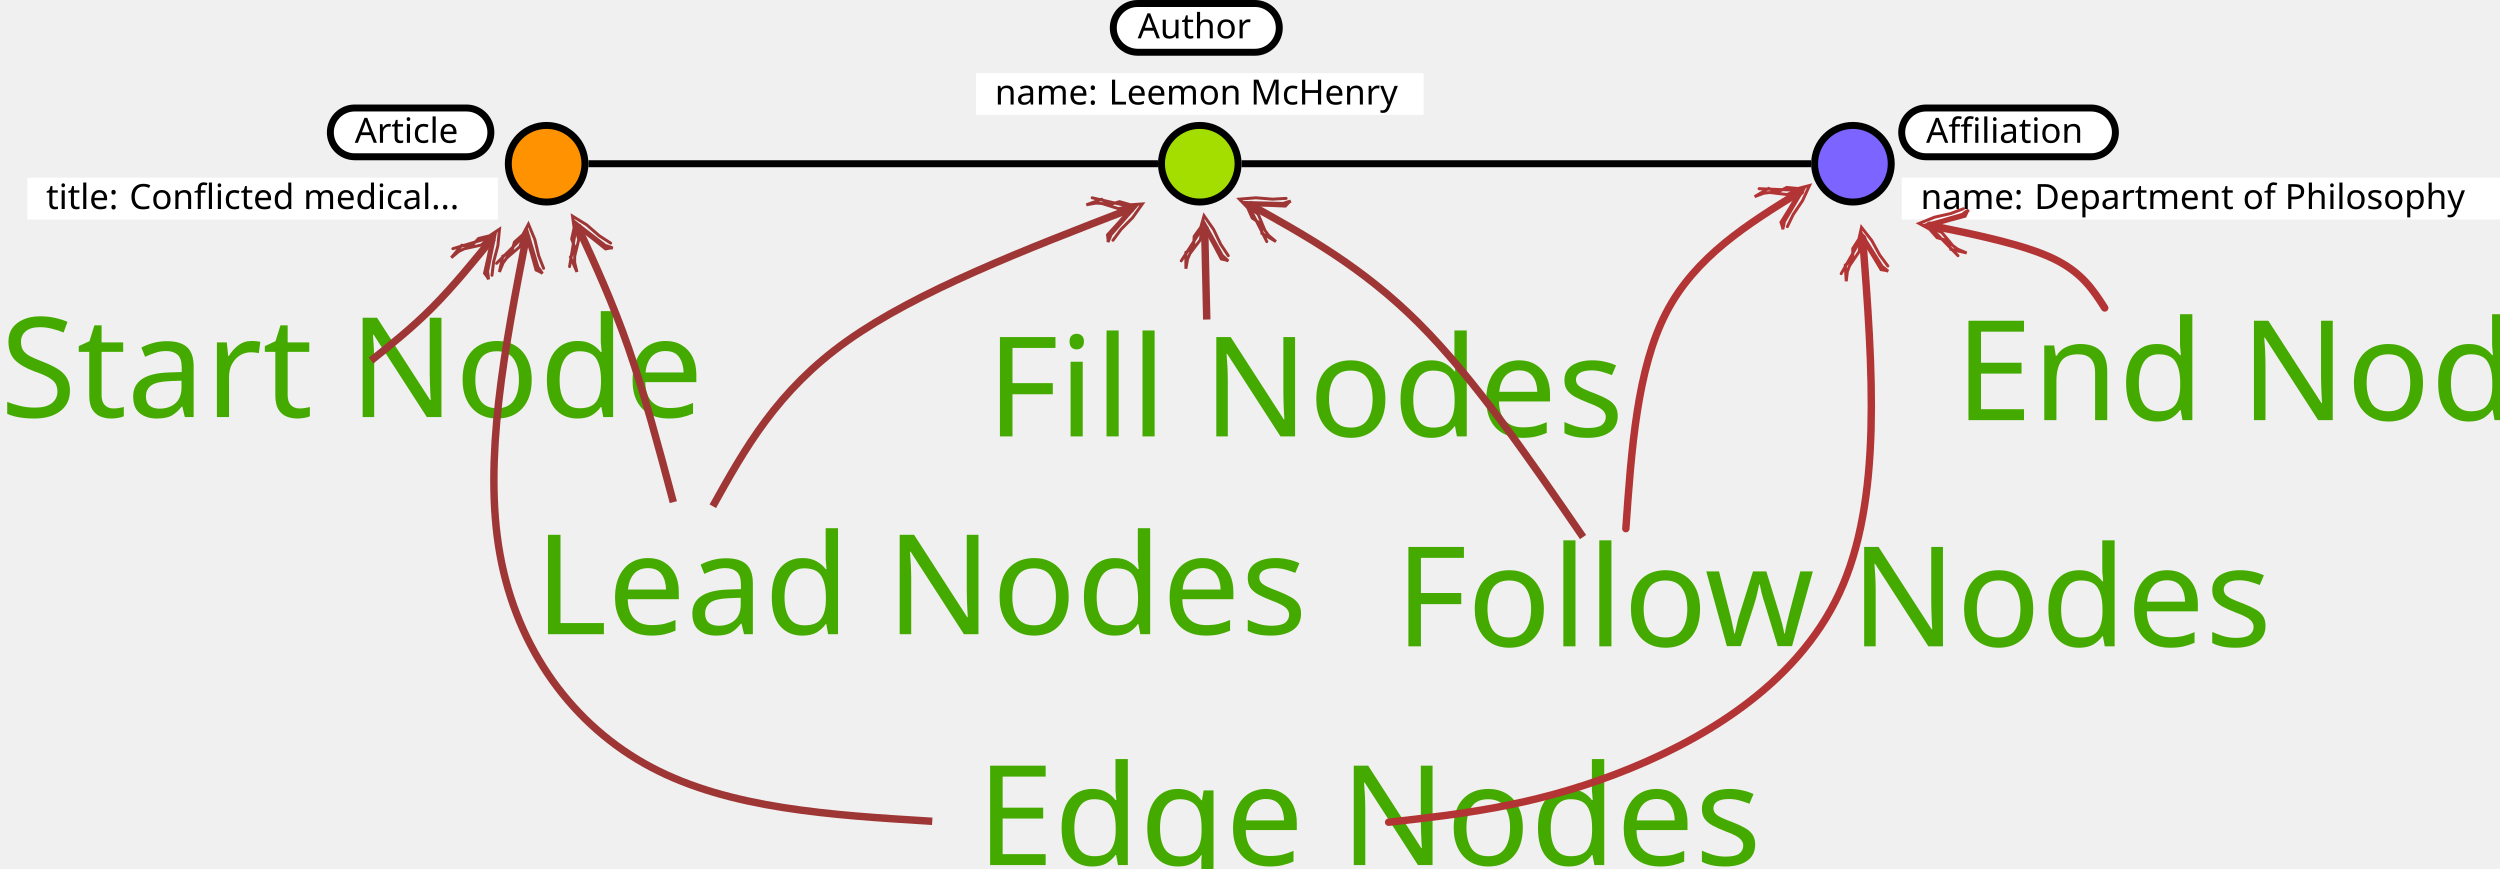
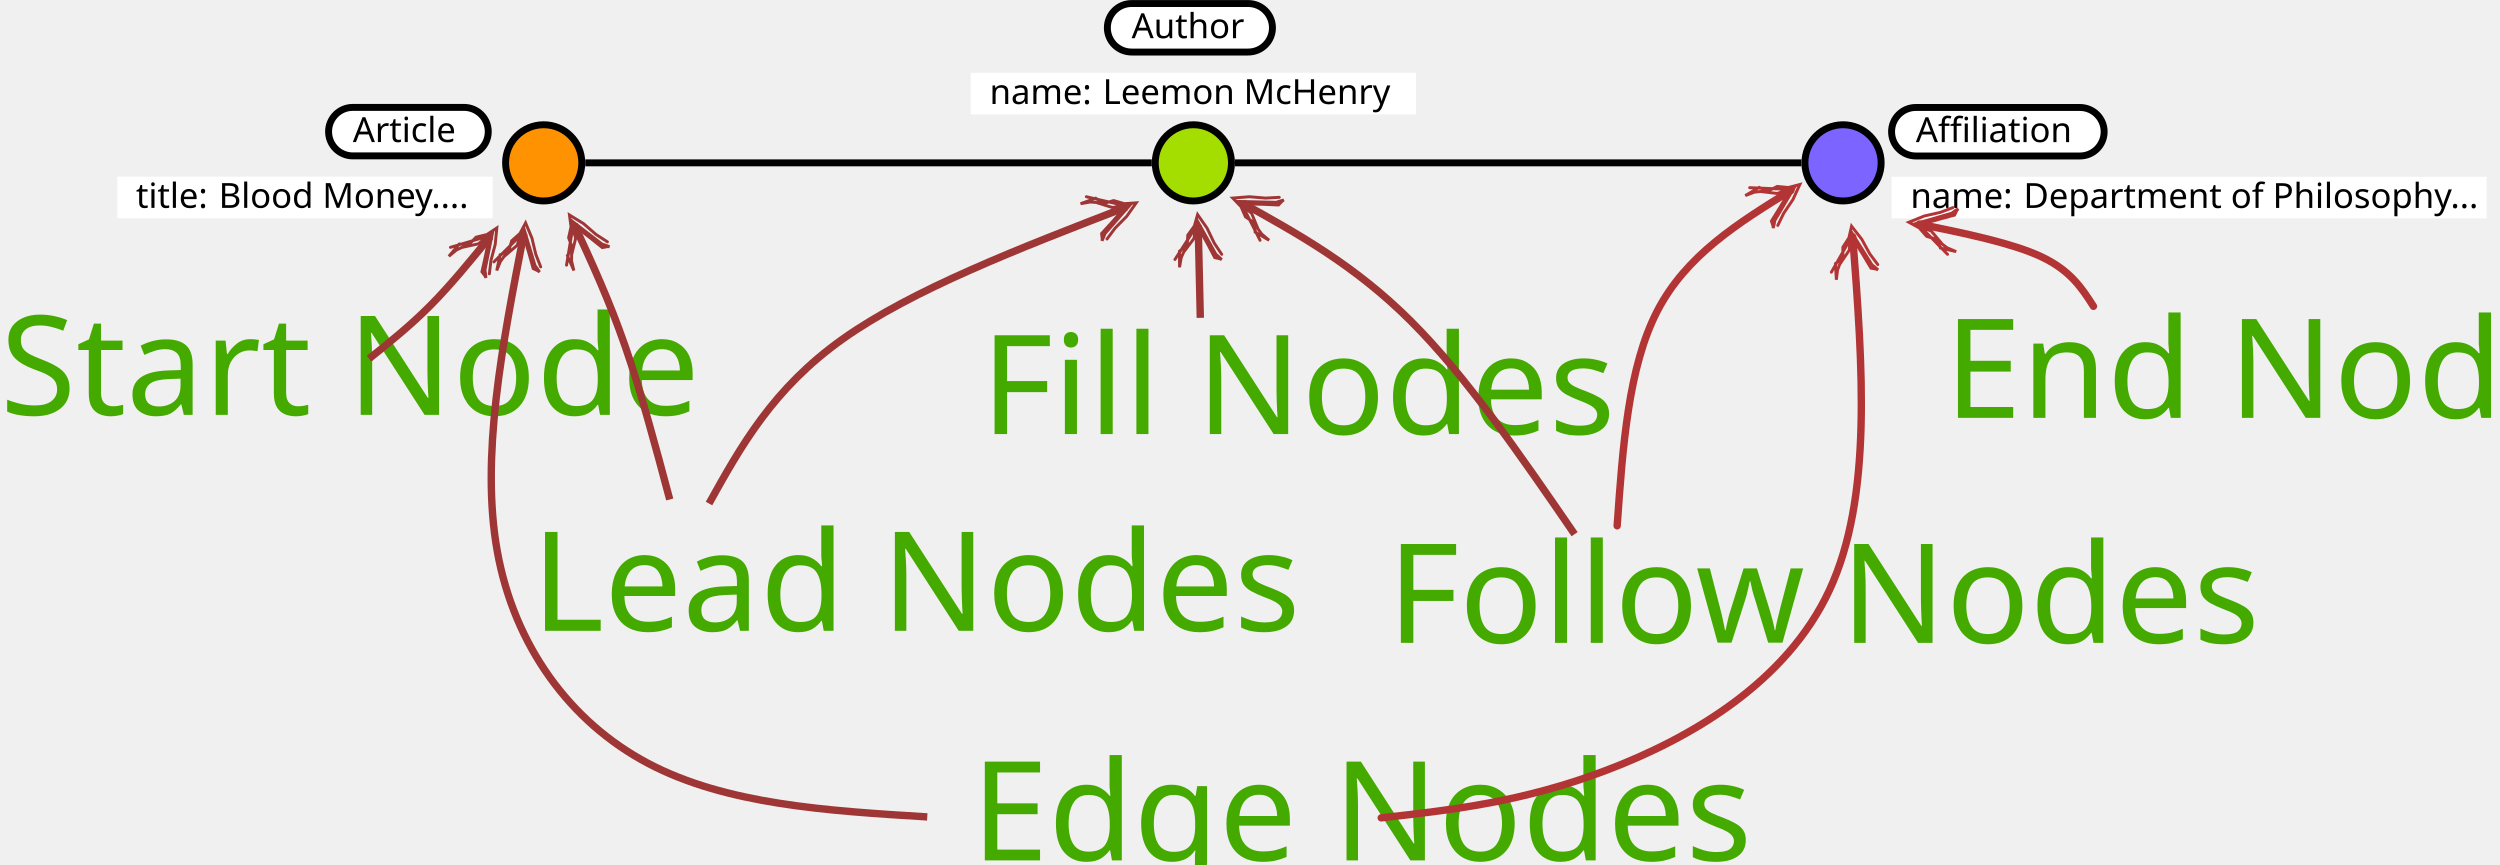
- <svg xmlns="http://www.w3.org/2000/svg" width="189.88mm" height="65.998mm" version="1.1" viewBox="0 0 189.88 65.998">
+ <svg xmlns="http://www.w3.org/2000/svg" width="190.9mm" height="65.996mm" version="1.1" viewBox="0 0 190.9 65.996">
  <defs>
    <marker id="marker2398" overflow="visible" markerHeight="6.736" markerWidth="7.566" orient="auto-start-reverse" preserveAspectRatio="xMidYMid" viewBox="0 0 7.566 6.736">
      <path d="m-4.542-3.245 3.839 2.602 0.563 0.593-2.353 1.231-1.919 0.959-0.169 0.685-0.124 0.249 0.391-0.391 0.338-0.373 4.641-2.436-0.64-0.196-1.787-0.281-1.82-1.444-0.738-0.345-1.294-0.255 2.183 0.042 0.7 1.056 1.441 0.115 1.209 0.917 1.533 0.471-1.86 1.238-2.038 0.922-1.547 0.978" fill="none" stroke="context-stroke" stroke-linecap="round" stroke-width=".4" />
    </marker>
    <marker id="Sketch" overflow="visible" markerHeight="6.736" markerWidth="7.566" orient="auto-start-reverse" preserveAspectRatio="xMidYMid" viewBox="0 0 7.566 6.736">
      <path d="m-4.542-3.245 3.839 2.602 0.563 0.593-2.353 1.231-1.919 0.959-0.169 0.685-0.124 0.249 0.391-0.391 0.338-0.373 4.641-2.436-0.64-0.196-1.787-0.281-1.82-1.444-0.738-0.345-1.294-0.255 2.183 0.042 0.7 1.056 1.441 0.115 1.209 0.917 1.533 0.471-1.86 1.238-2.038 0.922-1.547 0.978" fill="none" stroke="context-stroke" stroke-linecap="round" stroke-width=".4" />
    </marker>
    <style type="text/css" />
  </defs>
  <g transform="translate(8.3566 -111.97)">
-     <g transform="matrix(.26458 0 0 .26458 118.09 95.13)">
-       <g class="relationship" stroke="#000" stroke-width="2">
-         <g transform="translate(-133.5 110.65)">
-           <path d="m12 0h163.5" />
-         </g>
-         <g transform="translate(-321 110.65)">
-           <path d="m12 0h163.5" />
-         </g>
+     <g class="relationship" transform="matrix(.26458 0 0 .26458 118.09 95.13)" stroke="#000" stroke-width="2">
+       <g transform="translate(-133.5,110.65)">
+         <path d="m12 0h163.5" />
      </g>
-       <g class="node">
-         <g fill="#fe9200" stroke="#000" stroke-width="2">
-           <circle cx="-321" cy="110.65" r="11" />
-         </g>
-         <g transform="translate(-321 110.65)">
-           <g transform="translate(-14,-16)">
-             <g transform="translate(-48.083)">
-               <g fill="#fff" stroke="#000" stroke-width="2">
-                 <rect width="46.083" height="14" rx="7" ry="7" />
-                 <text x="7" y="10" fill="#000000" font-family="sans-serif" font-size="10px" stroke="none" xml:space="preserve">Article</text>
-               </g>
-             </g>
-             <g transform="translate(0,20)">
-               <g transform="translate(-135.07)" fill="#fff">
-                 <rect width="135.07" height="12" rx="0" ry="0" />
-                 <g fill="#000" font-family="sans-serif" font-size="10px" text-anchor="end">
-                   <text x="26.1" y="9" xml:space="preserve">title:</text>
-                   <text x="29.283" y="9" text-anchor="start" xml:space="preserve">Conflicted medical...</text>
-                 </g>
-               </g>
-             </g>
+       <g transform="translate(-321,110.65)">
+         <path d="m12 0h163.5" />
+       </g>
+     </g>
+     <g transform="matrix(.26458 0 0 .26458 118.09 95.13)" fill="#fe9200" stroke="#000" stroke-width="2">
+       <circle cx="-321" cy="110.65" r="11" />
+     </g>
+     <g transform="matrix(.26458 0 0 .26458 16.734 120.17)">
+       <g fill="#fff" stroke="#000" stroke-width="2">
+         <rect width="46.083" height="14" rx="7" ry="7" />
+         <text x="7" y="10" fill="#000000" font-family="sans-serif" font-size="10px" stroke="none" xml:space="preserve">Article</text>
+       </g>
+     </g>
+     <rect x=".598" y="125.46" width="28.671" height="3.175" rx="0" ry="0" fill="#fff" stroke-width=".237" />
+     <g transform="matrix(.26458 0 0 .26458 .59805 125.46)" font-family="sans-serif" font-size="10px" text-anchor="end">
+       <text x="26.1" y="9" xml:space="preserve">title:</text>
+       <text x="29.283" y="9" text-anchor="start" xml:space="preserve">Blood Money....</text>
+     </g>
+     <g transform="matrix(.26458 0 0 .26458 118.09 95.13)" fill="#a4dd00" stroke="#000" stroke-width="2">
+       <circle cx="-133.5" cy="110.65" r="11" />
+     </g>
+     <g transform="matrix(.26458 0 0 .26458 82.769 124.41)">
+       <g transform="translate(0,-46)">
+         <g transform="translate(-24.825)">
+           <g fill="#fff" stroke="#000" stroke-width="2">
+             <rect width="47.65" height="14" rx="7" ry="7" />
+             <text x="7" y="10" fill="#000000" font-family="sans-serif" font-size="10px" stroke="none" xml:space="preserve">Author</text>
          </g>
        </g>
-         <g fill="#a4dd00" stroke="#000" stroke-width="2">
-           <circle cx="-133.5" cy="110.65" r="11" />
-         </g>
-         <g transform="translate(-133.5 110.65)">
-           <g transform="translate(0,-46)">
-             <g transform="translate(-24.825)">
-               <g fill="#fff" stroke="#000" stroke-width="2">
-                 <rect width="47.65" height="14" rx="7" ry="7" />
-                 <text x="7" y="10" fill="#000000" font-family="sans-serif" font-size="10px" stroke="none" xml:space="preserve">Author</text>
-               </g>
-             </g>
-             <g transform="translate(0,20)">
-               <g transform="translate(-64.25)" fill="#fff">
-                 <rect width="128.5" height="12" rx="0" ry="0" />
-                 <g fill="#000" font-family="sans-serif" font-size="10px" text-anchor="end">
-                   <text x="34.9" y="9" xml:space="preserve">name:</text>
-                   <text x="38.083" y="9" text-anchor="start" xml:space="preserve">Leemon McHenry</text>
-                 </g>
-               </g>
-             </g>
-           </g>
-         </g>
-         <g fill="#7b64ff" stroke="#000" stroke-width="2">
-           <circle cx="54" cy="110.65" r="11" />
-         </g>
-         <g transform="translate(54 110.65)">
-           <g transform="translate(14,-16)">
-             <g fill="#fff" stroke="#000" stroke-width="2">
-               <rect width="61.35" height="14" rx="7" ry="7" />
-               <text x="7" y="10" fill="#000000" font-family="sans-serif" font-size="10px" stroke="none" xml:space="preserve">Affiliation</text>
-             </g>
-             <g transform="translate(0,20)">
-               <g fill="#fff">
-                 <rect width="171.75" height="12" rx="0" ry="0" />
-                 <g fill="#000" font-family="sans-serif" font-size="10px" text-anchor="end">
-                   <text x="34.9" y="9" xml:space="preserve">name:</text>
-                   <text x="38.083" y="9" text-anchor="start" xml:space="preserve">Department of Philosophy</text>
-                 </g>
-               </g>
+         <g transform="translate(0,20)">
+           <g transform="translate(-64.25)" fill="#fff">
+             <rect width="128.5" height="12" rx="0" ry="0" />
+             <g fill="#000" font-family="sans-serif" font-size="10px" text-anchor="end">
+               <text x="34.9" y="9" xml:space="preserve">name:</text>
+               <text x="38.083" y="9" text-anchor="start" xml:space="preserve">Leemon McHenry</text>
            </g>
          </g>
        </g>
      </g>
    </g>
-     <g fill="#44aa00" font-family="sans-serif" font-size="10.583px" stroke-width=".265">
+     <g transform="matrix(.26458 0 0 .26458 118.09 95.13)" fill="#7b64ff" stroke="#000" stroke-width="2">
+       <circle cx="54" cy="110.65" r="11" />
+     </g>
+     <g transform="matrix(.26458 0 0 .26458 132.38 124.41)">
+       <g transform="translate(14,-16)">
+         <g fill="#fff" stroke="#000" stroke-width="2">
+           <rect width="61.35" height="14" rx="7" ry="7" />
+           <text x="7" y="10" fill="#000000" font-family="sans-serif" font-size="10px" stroke="none" xml:space="preserve">Affiliation</text>
+         </g>
+         <g transform="translate(0,20)">
+           <g fill="#fff">
+             <rect width="171.75" height="12" rx="0" ry="0" />
+             <g fill="#000" font-family="sans-serif" font-size="10px" text-anchor="end">
+               <text x="34.9" y="9" xml:space="preserve">name:</text>
+               <text x="38.083" y="9" text-anchor="start" xml:space="preserve">
+                 <tspan x="38.083" y="9">Department of Philosophy...</tspan>
+               </text>
+             </g>
+           </g>
+         </g>
+       </g>
+     </g>
+     <g fill="#4a0" font-family="sans-serif" font-size="10.583px" stroke-width=".265">
      <text x="65.814" y="177.672" style="line-height:1.25" xml:space="preserve">
        <tspan x="65.814" y="177.672" fill="#44aa00" font-family="'Ronald Flick'" stroke-width=".265">Edge Nodes</tspan>
      </text>
      <text x="-8.357" y="143.649" style="line-height:1.25" xml:space="preserve">
        <tspan x="-8.357" y="143.649" fill="#44aa00" font-family="'Ronald Flick'" stroke-width=".265">Start Node</tspan>
      </text>
      <text x="140.12" y="143.879" style="line-height:1.25" xml:space="preserve">
        <tspan x="140.12" y="143.879" fill="#44aa00" font-family="'Ronald Flick'" stroke-width=".265">End Node</tspan>
      </text>
      <text x="66.559" y="145.117" style="line-height:1.25" xml:space="preserve">
        <tspan x="66.559" y="145.117" fill="#44aa00" font-family="'Ronald Flick'" stroke-width=".265">Fill Nodes</tspan>
      </text>
      <text x="32.231" y="160.137" style="line-height:1.25" xml:space="preserve">
        <tspan x="32.231" y="160.137" fill="#44aa00" font-family="'Ronald Flick'" stroke-width=".265">Lead Nodes</tspan>
      </text>
      <text x="97.582" y="161.058" style="line-height:1.25" xml:space="preserve">
        <tspan x="97.582" y="161.058" fill="#44aa00" font-family="'Ronald Flick'" stroke-width=".265">Follow Nodes</tspan>
      </text>
    </g>
    <g fill="none" stroke-width=".565">
      <g stroke="#9f3636">
        <path d="m83.299 136.24c-0.054-2.355-0.109-4.71-0.163-7.065" marker-end="url(#marker2398)" />
        <path d="m42.784 150.11c-1.093-4.097-2.186-8.194-3.401-11.693-1.215-3.498-2.552-6.398-3.889-9.298" marker-end="url(#marker2398)" />
        <path d="m45.782 150.42c2.445-4.391 4.889-8.781 10.201-12.555 5.311-3.774 13.489-6.93 21.667-10.086" marker-end="url(#marker2398)" />
        <path d="m111.88 152.76c-4.145-6.035-8.289-12.07-12.518-16.285-4.229-4.215-8.542-6.61-12.856-9.005" marker-end="url(#marker2398)" />
      </g>
      <g stroke="#b33434" stroke-linecap="round">
        <path d="m115.13 152.12c0.427-6.068 0.855-12.137 3.066-16.405 2.211-4.268 6.205-6.736 10.2-9.203" marker-end="url(#Sketch)" />
-         <path d="m151.5 135.36c-0.873-1.364-1.747-2.729-3.962-3.776-2.215-1.047-5.771-1.775-9.327-2.504" marker-end="url(#Sketch)" />
+         <path d="m151.5 135.36c-0.873-1.364-1.747-2.729-3.962-3.776s-5.771-1.775-9.327-2.504" marker-end="url(#Sketch)" />
        <path d="m97.114 174.42c5.406-0.605 10.812-1.209 17.193-3.633 6.381-2.424 13.736-6.667 17.033-13.759s2.537-17.031 1.777-26.972" marker-end="url(#Sketch)" />
      </g>
-       <path d="m62.449 174.35c-7.685-0.472-15.371-0.945-21.335-4.1-5.964-3.155-10.207-8.994-11.498-16.183-1.291-7.189 0.37-15.727 2.031-24.266" marker-end="url(#marker2398)" stroke="#9f3636" />
-       <path d="m19.824 139.36c1.578-1.262 3.156-2.524 4.699-4.079 1.543-1.555 3.051-3.404 4.559-5.253" marker-end="url(#marker2398)" stroke="#9f3636" />
+       <path d="m62.449 174.35c-7.685-0.472-15.371-0.945-21.335-4.1-5.964-3.155-10.207-8.994-11.498-16.183s0.37-15.727 2.031-24.266" marker-end="url(#marker2398)" stroke="#9f3636" />
+       <path d="m19.824 139.36c1.578-1.262 3.156-2.524 4.699-4.079s3.051-3.404 4.559-5.253" marker-end="url(#marker2398)" stroke="#9f3636" />
    </g>
  </g>
</svg>
